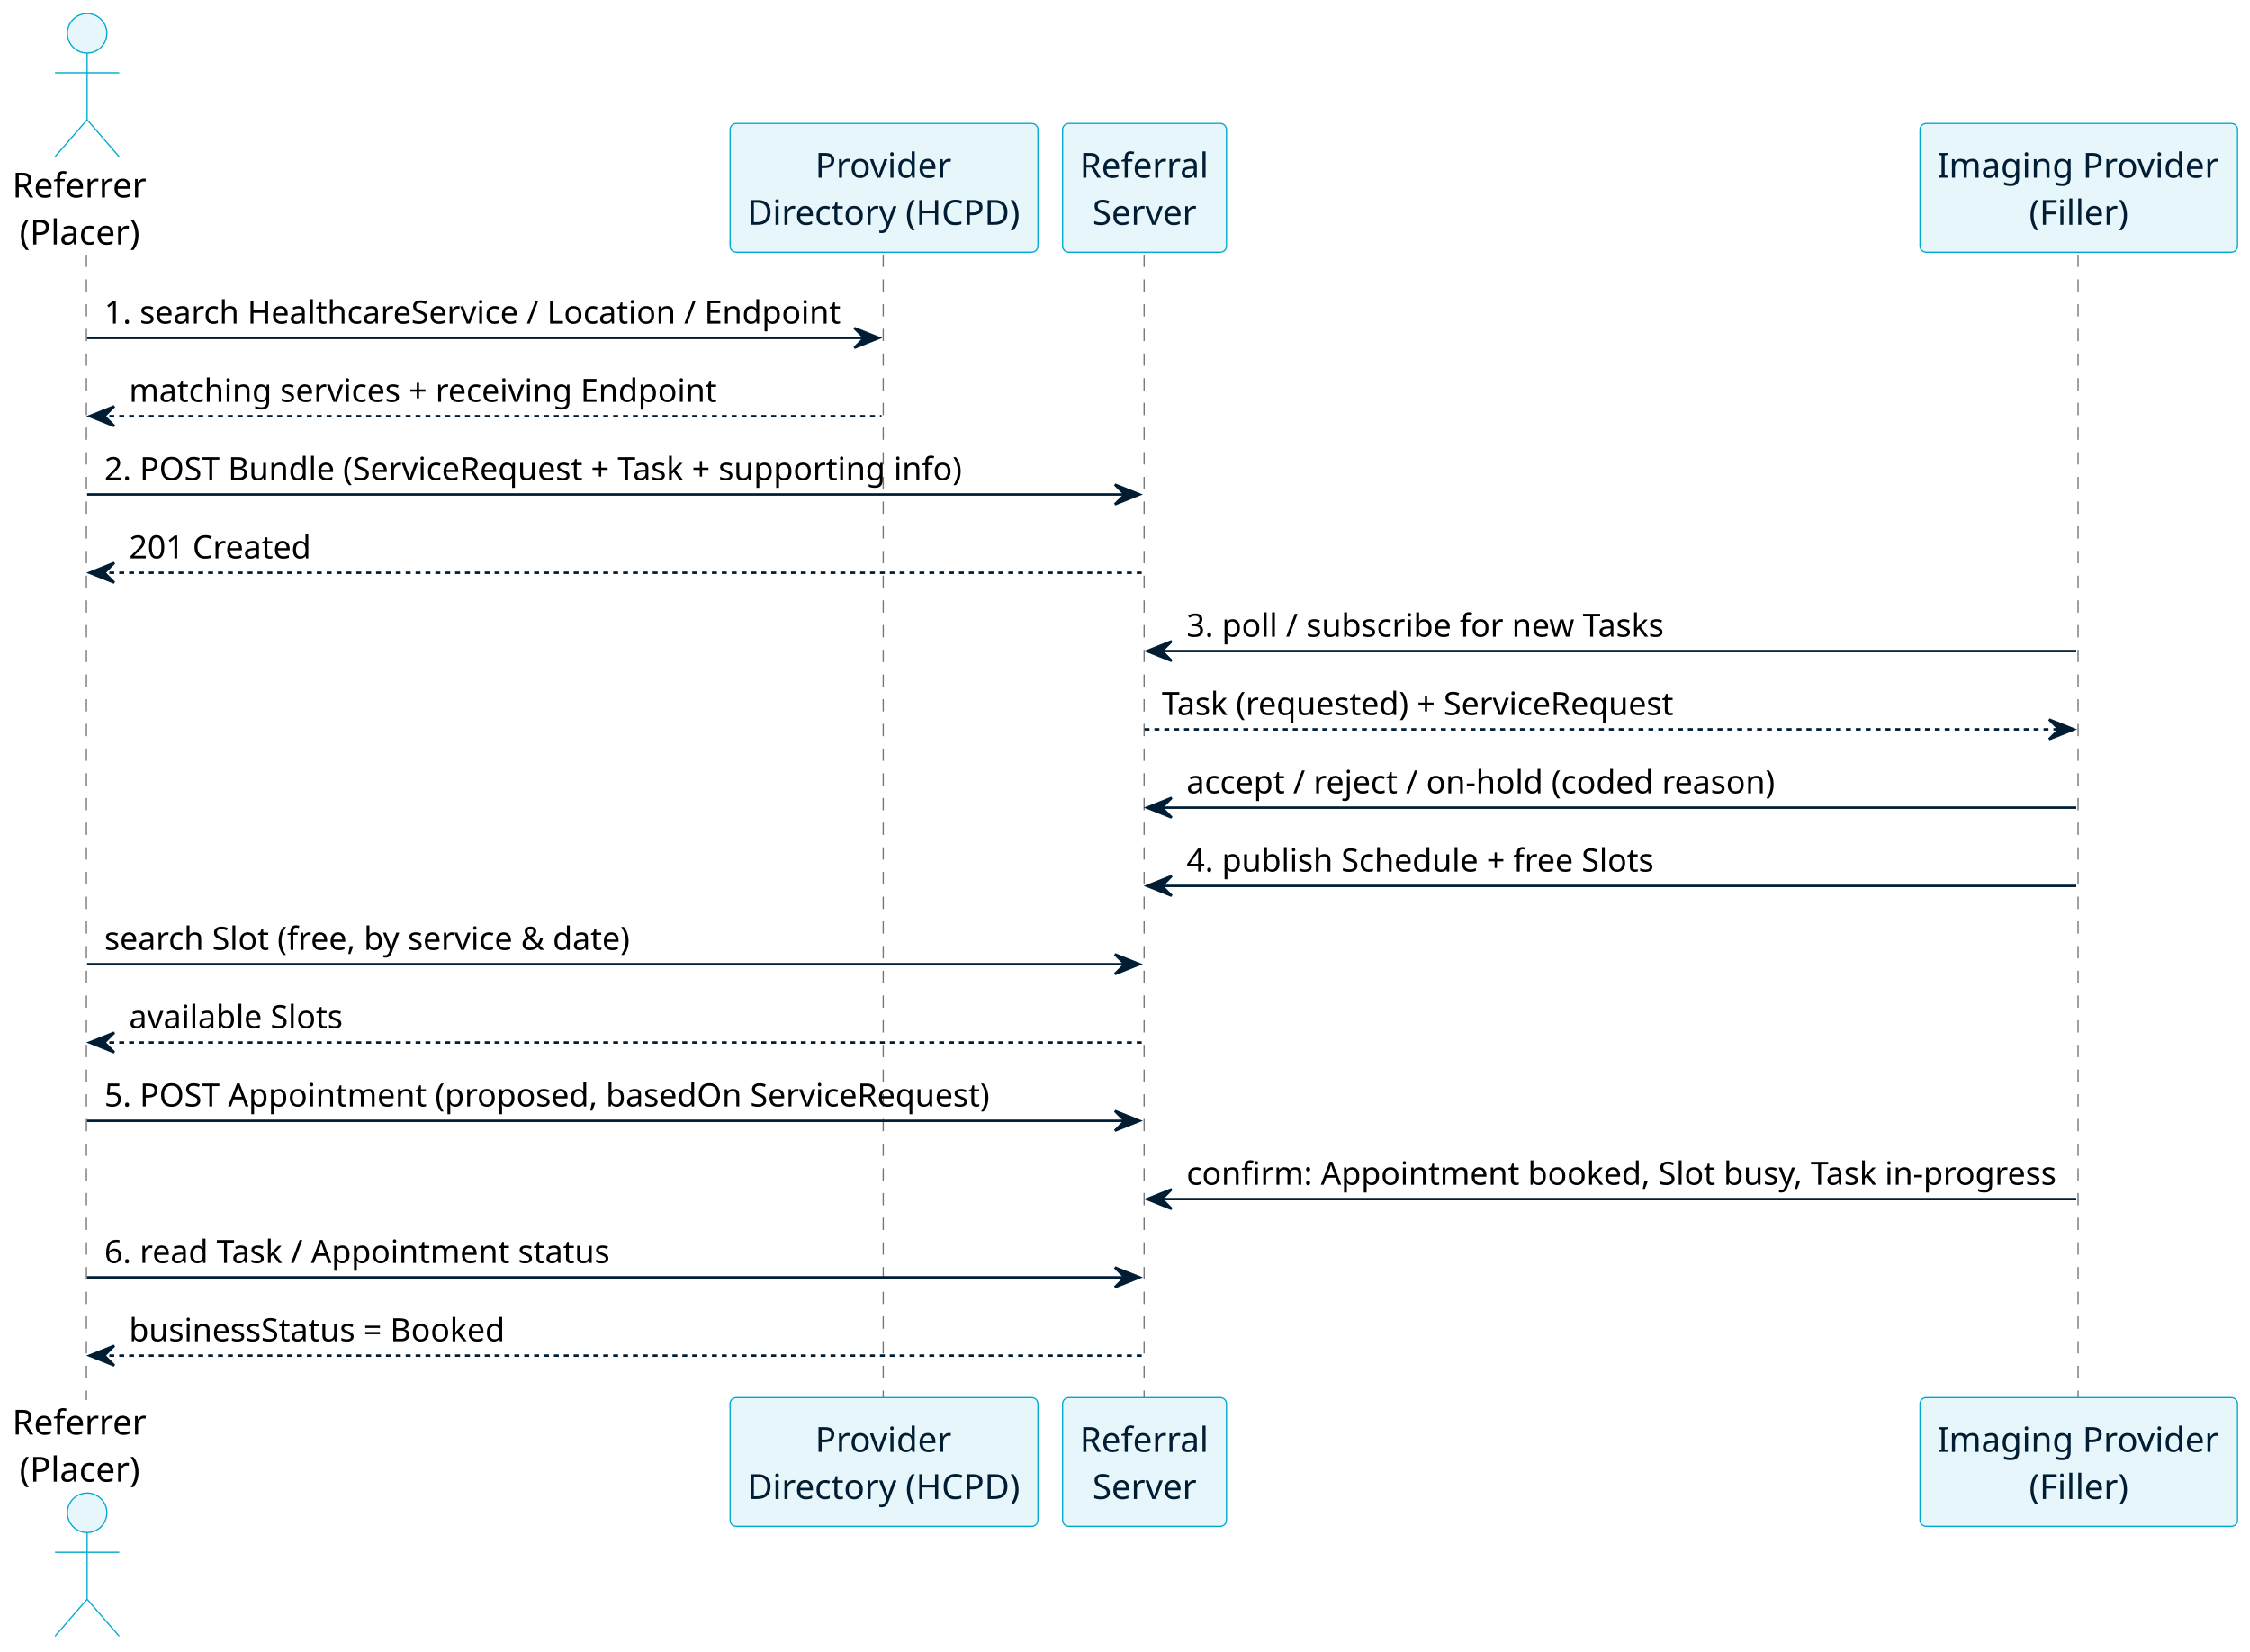
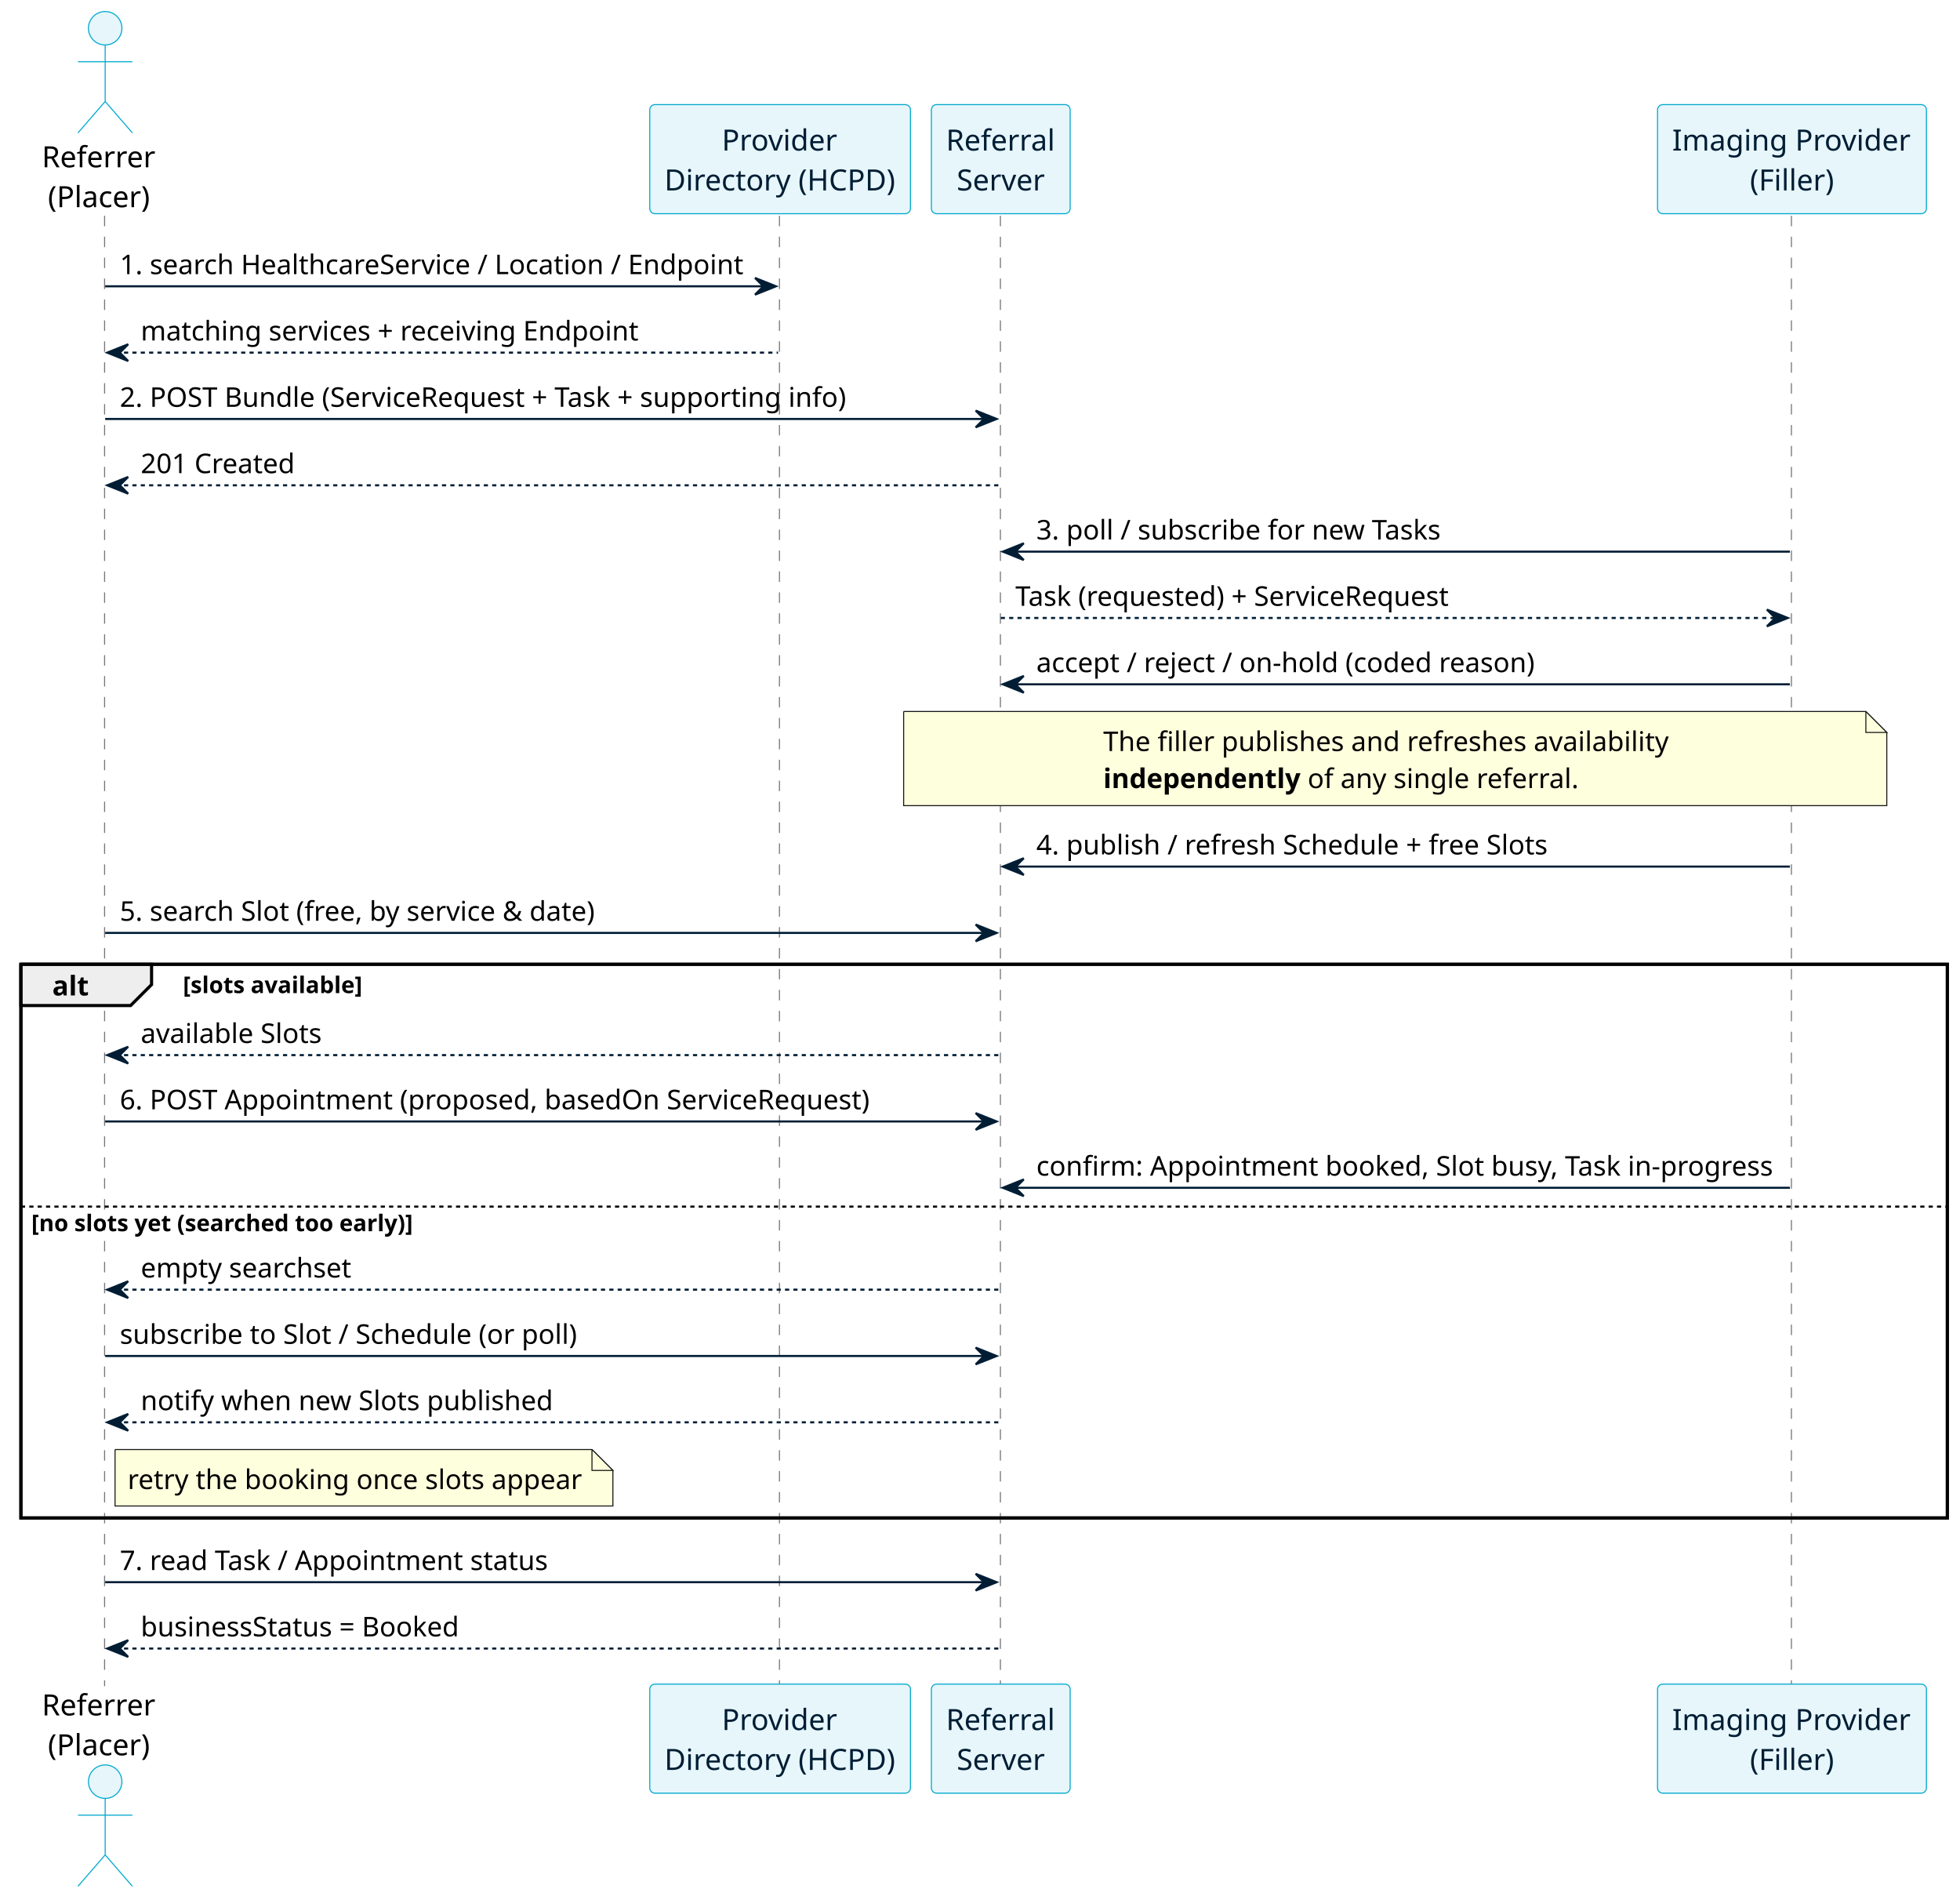
- <svg xmlns="http://www.w3.org/2000/svg" contentStyleType="text/css" data-diagram-type="SEQUENCE" height="669px" preserveAspectRatio="none" style="width:911px;height:669px;" version="1.1" viewBox="0 0 911 669" width="911px" zoomAndPan="magnify">
+ <svg xmlns="http://www.w3.org/2000/svg" contentStyleType="text/css" data-diagram-type="SEQUENCE" height="908px" preserveAspectRatio="none" style="width:937px;height:908px;" version="1.1" viewBox="0 0 937 908" width="937px" zoomAndPan="magnify">
  <defs />
  <g>
+     <rect fill="none" height="264.63" style="stroke:#000000;stroke-width:1.5;" width="920.952" x="10" y="460.902" />
    <g class="participant-lifeline" data-entity-uid="part1" data-qualified-name="R" id="part1-lifeline">
      <g>
-         <rect fill="#000000" fill-opacity="0" height="463.884" width="8" x="31.279" y="103.136" />
-         <line style="stroke:#757579;stroke-width:0.5;stroke-dasharray:5,5;" x1="35" x2="35" y1="103.136" y2="567.02" />
+         <rect fill="#000000" fill-opacity="0" height="702.808" width="8" x="46.279" y="103.136" />
+         <line style="stroke:#757579;stroke-width:0.5;stroke-dasharray:5,5;" x1="50" x2="50" y1="103.136" y2="805.944" />
      </g>
    </g>
    <g class="participant-lifeline" data-entity-uid="part2" data-qualified-name="D" id="part2-lifeline">
      <g>
-         <rect fill="#000000" fill-opacity="0" height="463.884" width="8" x="353.941" y="103.136" />
-         <line style="stroke:#757579;stroke-width:0.5;stroke-dasharray:5,5;" x1="357.627" x2="357.627" y1="103.136" y2="567.02" />
+         <rect fill="#000000" fill-opacity="0" height="702.808" width="8" x="368.941" y="103.136" />
+         <line style="stroke:#757579;stroke-width:0.5;stroke-dasharray:5,5;" x1="372.627" x2="372.627" y1="103.136" y2="805.944" />
      </g>
    </g>
    <g class="participant-lifeline" data-entity-uid="part3" data-qualified-name="S" id="part3-lifeline">
      <g>
-         <rect fill="#000000" fill-opacity="0" height="463.884" width="8" x="459.428" y="103.136" />
-         <line style="stroke:#757579;stroke-width:0.5;stroke-dasharray:5,5;" x1="463.255" x2="463.255" y1="103.136" y2="567.02" />
+         <rect fill="#000000" fill-opacity="0" height="702.808" width="8" x="474.428" y="103.136" />
+         <line style="stroke:#757579;stroke-width:0.5;stroke-dasharray:5,5;" x1="478.255" x2="478.255" y1="103.136" y2="805.944" />
      </g>
    </g>
    <g class="participant-lifeline" data-entity-uid="part4" data-qualified-name="F" id="part4-lifeline">
      <g>
-         <rect fill="#000000" fill-opacity="0" height="463.884" width="8" x="837.678" y="103.136" />
-         <line style="stroke:#757579;stroke-width:0.5;stroke-dasharray:5,5;" x1="841.404" x2="841.404" y1="103.136" y2="567.02" />
+         <rect fill="#000000" fill-opacity="0" height="702.808" width="8" x="852.678" y="103.136" />
+         <line style="stroke:#757579;stroke-width:0.5;stroke-dasharray:5,5;" x1="856.404" x2="856.404" y1="103.136" y2="805.944" />
      </g>
    </g>
    <g class="participant participant-head" data-entity-uid="part1" data-qualified-name="R" id="part1-head">
-       <text fill="#000000" font-family="Calibri" font-size="14" lengthAdjust="spacing" textLength="54.558" x="5" y="79.966">Referrer</text>
-       <text fill="#000000" font-family="Calibri" font-size="14" lengthAdjust="spacing" textLength="48.734" x="7.912" y="99.034">(Placer)</text>
-       <ellipse cx="35.279" cy="13.5" fill="#E6F6FA" rx="8" ry="8" style="stroke:#00A9CE;stroke-width:0.5;" />
-       <path d="M35.279,21.5 L35.279,48.5 M22.279,29.5 L48.279,29.5 M35.279,48.5 L22.279,63.5 M35.279,48.5 L48.279,63.5" fill="none" style="stroke:#00A9CE;stroke-width:0.5;" />
+       <text fill="#000000" font-family="Calibri" font-size="14" lengthAdjust="spacing" textLength="54.558" x="20" y="79.966">Referrer</text>
+       <text fill="#000000" font-family="Calibri" font-size="14" lengthAdjust="spacing" textLength="48.734" x="22.912" y="99.034">(Placer)</text>
+       <ellipse cx="50.279" cy="13.5" fill="#E6F6FA" rx="8" ry="8" style="stroke:#00A9CE;stroke-width:0.5;" />
+       <path d="M50.279,21.5 L50.279,48.5 M37.279,29.5 L63.279,29.5 M50.279,48.5 L37.279,63.5 M50.279,48.5 L63.279,63.5" fill="none" style="stroke:#00A9CE;stroke-width:0.5;" />
    </g>
    <g class="participant participant-tail" data-entity-uid="part1" data-qualified-name="R" id="part1-tail">
-       <text fill="#000000" font-family="Calibri" font-size="14" lengthAdjust="spacing" textLength="54.558" x="5" y="580.986">Referrer</text>
-       <text fill="#000000" font-family="Calibri" font-size="14" lengthAdjust="spacing" textLength="48.734" x="7.912" y="600.054">(Placer)</text>
-       <ellipse cx="35.279" cy="612.656" fill="#E6F6FA" rx="8" ry="8" style="stroke:#00A9CE;stroke-width:0.5;" />
-       <path d="M35.279,620.656 L35.279,647.656 M22.279,628.656 L48.279,628.656 M35.279,647.656 L22.279,662.656 M35.279,647.656 L48.279,662.656" fill="none" style="stroke:#00A9CE;stroke-width:0.5;" />
+       <text fill="#000000" font-family="Calibri" font-size="14" lengthAdjust="spacing" textLength="54.558" x="20" y="819.91">Referrer</text>
+       <text fill="#000000" font-family="Calibri" font-size="14" lengthAdjust="spacing" textLength="48.734" x="22.912" y="838.978">(Placer)</text>
+       <ellipse cx="50.279" cy="851.58" fill="#E6F6FA" rx="8" ry="8" style="stroke:#00A9CE;stroke-width:0.5;" />
+       <path d="M50.279,859.58 L50.279,886.58 M37.279,867.58 L63.279,867.58 M50.279,886.58 L37.279,901.58 M50.279,886.58 L63.279,901.58" fill="none" style="stroke:#00A9CE;stroke-width:0.5;" />
    </g>
    <g class="participant participant-head" data-entity-uid="part2" data-qualified-name="D" id="part2-head">
-       <rect fill="#E6F6FA" height="52.136" rx="2.5" ry="2.5" style="stroke:#00A9CE;stroke-width:0.5;" width="124.628" x="295.627" y="50" />
-       <text fill="#001D34" font-family="Calibri" font-size="14" lengthAdjust="spacing" textLength="55.734" x="330.074" y="71.966">Provider</text>
-       <text fill="#001D34" font-family="Calibri" font-size="14" lengthAdjust="spacing" textLength="110.628" x="302.627" y="91.034">Directory (HCPD)</text>
+       <rect fill="#E6F6FA" height="52.136" rx="2.5" ry="2.5" style="stroke:#00A9CE;stroke-width:0.5;" width="124.628" x="310.627" y="50" />
+       <text fill="#001D34" font-family="Calibri" font-size="14" lengthAdjust="spacing" textLength="55.734" x="345.074" y="71.966">Provider</text>
+       <text fill="#001D34" font-family="Calibri" font-size="14" lengthAdjust="spacing" textLength="110.628" x="317.627" y="91.034">Directory (HCPD)</text>
    </g>
    <g class="participant participant-tail" data-entity-uid="part2" data-qualified-name="D" id="part2-tail">
-       <rect fill="#E6F6FA" height="52.136" rx="2.5" ry="2.5" style="stroke:#00A9CE;stroke-width:0.5;" width="124.628" x="295.627" y="566.02" />
-       <text fill="#001D34" font-family="Calibri" font-size="14" lengthAdjust="spacing" textLength="55.734" x="330.074" y="587.986">Provider</text>
-       <text fill="#001D34" font-family="Calibri" font-size="14" lengthAdjust="spacing" textLength="110.628" x="302.627" y="607.054">Directory (HCPD)</text>
+       <rect fill="#E6F6FA" height="52.136" rx="2.5" ry="2.5" style="stroke:#00A9CE;stroke-width:0.5;" width="124.628" x="310.627" y="804.944" />
+       <text fill="#001D34" font-family="Calibri" font-size="14" lengthAdjust="spacing" textLength="55.734" x="345.074" y="826.91">Provider</text>
+       <text fill="#001D34" font-family="Calibri" font-size="14" lengthAdjust="spacing" textLength="110.628" x="317.627" y="845.978">Directory (HCPD)</text>
    </g>
    <g class="participant participant-head" data-entity-uid="part3" data-qualified-name="S" id="part3-head">
-       <rect fill="#E6F6FA" height="52.136" rx="2.5" ry="2.5" style="stroke:#00A9CE;stroke-width:0.5;" width="66.346" x="430.255" y="50" />
-       <text fill="#001D34" font-family="Calibri" font-size="14" lengthAdjust="spacing" textLength="52.346" x="437.255" y="71.966">Referral</text>
-       <text fill="#001D34" font-family="Calibri" font-size="14" lengthAdjust="spacing" textLength="42.154" x="442.351" y="91.034">Server</text>
+       <rect fill="#E6F6FA" height="52.136" rx="2.5" ry="2.5" style="stroke:#00A9CE;stroke-width:0.5;" width="66.346" x="445.255" y="50" />
+       <text fill="#001D34" font-family="Calibri" font-size="14" lengthAdjust="spacing" textLength="52.346" x="452.255" y="71.966">Referral</text>
+       <text fill="#001D34" font-family="Calibri" font-size="14" lengthAdjust="spacing" textLength="42.154" x="457.351" y="91.034">Server</text>
    </g>
    <g class="participant participant-tail" data-entity-uid="part3" data-qualified-name="S" id="part3-tail">
-       <rect fill="#E6F6FA" height="52.136" rx="2.5" ry="2.5" style="stroke:#00A9CE;stroke-width:0.5;" width="66.346" x="430.255" y="566.02" />
-       <text fill="#001D34" font-family="Calibri" font-size="14" lengthAdjust="spacing" textLength="52.346" x="437.255" y="587.986">Referral</text>
-       <text fill="#001D34" font-family="Calibri" font-size="14" lengthAdjust="spacing" textLength="42.154" x="442.351" y="607.054">Server</text>
+       <rect fill="#E6F6FA" height="52.136" rx="2.5" ry="2.5" style="stroke:#00A9CE;stroke-width:0.5;" width="66.346" x="445.255" y="804.944" />
+       <text fill="#001D34" font-family="Calibri" font-size="14" lengthAdjust="spacing" textLength="52.346" x="452.255" y="826.91">Referral</text>
+       <text fill="#001D34" font-family="Calibri" font-size="14" lengthAdjust="spacing" textLength="42.154" x="457.351" y="845.978">Server</text>
    </g>
    <g class="participant participant-head" data-entity-uid="part4" data-qualified-name="F" id="part4-head">
-       <rect fill="#E6F6FA" height="52.136" rx="2.5" ry="2.5" style="stroke:#00A9CE;stroke-width:0.5;" width="128.548" x="777.404" y="50" />
-       <text fill="#001D34" font-family="Calibri" font-size="14" lengthAdjust="spacing" textLength="114.548" x="784.404" y="71.966">Imaging Provider</text>
-       <text fill="#001D34" font-family="Calibri" font-size="14" lengthAdjust="spacing" textLength="40.18" x="821.588" y="91.034">(Filler)</text>
+       <rect fill="#E6F6FA" height="52.136" rx="2.5" ry="2.5" style="stroke:#00A9CE;stroke-width:0.5;" width="128.548" x="792.404" y="50" />
+       <text fill="#001D34" font-family="Calibri" font-size="14" lengthAdjust="spacing" textLength="114.548" x="799.404" y="71.966">Imaging Provider</text>
+       <text fill="#001D34" font-family="Calibri" font-size="14" lengthAdjust="spacing" textLength="40.18" x="836.588" y="91.034">(Filler)</text>
    </g>
    <g class="participant participant-tail" data-entity-uid="part4" data-qualified-name="F" id="part4-tail">
-       <rect fill="#E6F6FA" height="52.136" rx="2.5" ry="2.5" style="stroke:#00A9CE;stroke-width:0.5;" width="128.548" x="777.404" y="566.02" />
-       <text fill="#001D34" font-family="Calibri" font-size="14" lengthAdjust="spacing" textLength="114.548" x="784.404" y="587.986">Imaging Provider</text>
-       <text fill="#001D34" font-family="Calibri" font-size="14" lengthAdjust="spacing" textLength="40.18" x="821.588" y="607.054">(Filler)</text>
+       <rect fill="#E6F6FA" height="52.136" rx="2.5" ry="2.5" style="stroke:#00A9CE;stroke-width:0.5;" width="128.548" x="792.404" y="804.944" />
+       <text fill="#001D34" font-family="Calibri" font-size="14" lengthAdjust="spacing" textLength="114.548" x="799.404" y="826.91">Imaging Provider</text>
+       <text fill="#001D34" font-family="Calibri" font-size="14" lengthAdjust="spacing" textLength="40.18" x="836.588" y="845.978">(Filler)</text>
    </g>
    <g class="message" data-entity-1="part1" data-entity-2="part2" id="msg1">
-       <polygon fill="#001D34" points="345.941,132.842,355.941,136.842,345.941,140.842,349.941,136.842" style="stroke:#001D34;stroke-width:1;" />
-       <line style="stroke:#001D34;stroke-width:1;" x1="35.279" x2="351.941" y1="136.842" y2="136.842" />
-       <text fill="#000000" font-family="Calibri" font-size="13" lengthAdjust="spacing" textLength="298.662" x="42.279" y="131.033">1. search HealthcareService / Location / Endpoint</text>
+       <polygon fill="#001D34" points="360.941,132.842,370.941,136.842,360.941,140.842,364.941,136.842" style="stroke:#001D34;stroke-width:1;" />
+       <line style="stroke:#001D34;stroke-width:1;" x1="50.279" x2="366.941" y1="136.842" y2="136.842" />
+       <text fill="#000000" font-family="Calibri" font-size="13" lengthAdjust="spacing" textLength="298.662" x="57.279" y="131.033">1. search HealthcareService / Location / Endpoint</text>
    </g>
    <g class="message" data-entity-1="part2" data-entity-2="part1" id="msg2">
-       <polygon fill="#001D34" points="46.279,164.548,36.279,168.548,46.279,172.548,42.279,168.548" style="stroke:#001D34;stroke-width:1;" />
-       <line style="stroke:#001D34;stroke-width:1;stroke-dasharray:2,2;" x1="40.279" x2="356.941" y1="168.548" y2="168.548" />
-       <text fill="#000000" font-family="Calibri" font-size="13" lengthAdjust="spacing" textLength="238.251" x="52.279" y="162.739">matching services + receiving Endpoint</text>
+       <polygon fill="#001D34" points="61.279,164.548,51.279,168.548,61.279,172.548,57.279,168.548" style="stroke:#001D34;stroke-width:1;" />
+       <line style="stroke:#001D34;stroke-width:1;stroke-dasharray:2,2;" x1="55.279" x2="371.941" y1="168.548" y2="168.548" />
+       <text fill="#000000" font-family="Calibri" font-size="13" lengthAdjust="spacing" textLength="238.251" x="67.279" y="162.739">matching services + receiving Endpoint</text>
    </g>
    <g class="message" data-entity-1="part1" data-entity-2="part3" id="msg3">
-       <polygon fill="#001D34" points="451.428,196.254,461.428,200.254,451.428,204.254,455.428,200.254" style="stroke:#001D34;stroke-width:1;" />
-       <line style="stroke:#001D34;stroke-width:1;" x1="35.279" x2="457.428" y1="200.254" y2="200.254" />
-       <text fill="#000000" font-family="Calibri" font-size="13" lengthAdjust="spacing" textLength="348.257" x="42.279" y="194.445">2. POST Bundle (ServiceRequest + Task + supporting info)</text>
+       <polygon fill="#001D34" points="466.428,196.254,476.428,200.254,466.428,204.254,470.428,200.254" style="stroke:#001D34;stroke-width:1;" />
+       <line style="stroke:#001D34;stroke-width:1;" x1="50.279" x2="472.428" y1="200.254" y2="200.254" />
+       <text fill="#000000" font-family="Calibri" font-size="13" lengthAdjust="spacing" textLength="348.257" x="57.279" y="194.445">2. POST Bundle (ServiceRequest + Task + supporting info)</text>
    </g>
    <g class="message" data-entity-1="part3" data-entity-2="part1" id="msg4">
-       <polygon fill="#001D34" points="46.279,227.96,36.279,231.96,46.279,235.96,42.279,231.96" style="stroke:#001D34;stroke-width:1;" />
-       <line style="stroke:#001D34;stroke-width:1;stroke-dasharray:2,2;" x1="40.279" x2="462.428" y1="231.96" y2="231.96" />
-       <text fill="#000000" font-family="Calibri" font-size="13" lengthAdjust="spacing" textLength="73.918" x="52.279" y="226.151">201 Created</text>
+       <polygon fill="#001D34" points="61.279,227.96,51.279,231.96,61.279,235.96,57.279,231.96" style="stroke:#001D34;stroke-width:1;" />
+       <line style="stroke:#001D34;stroke-width:1;stroke-dasharray:2,2;" x1="55.279" x2="477.428" y1="231.96" y2="231.96" />
+       <text fill="#000000" font-family="Calibri" font-size="13" lengthAdjust="spacing" textLength="73.918" x="67.279" y="226.151">201 Created</text>
    </g>
    <g class="message" data-entity-1="part4" data-entity-2="part3" id="msg5">
-       <polygon fill="#001D34" points="474.428,259.666,464.428,263.666,474.428,267.666,470.428,263.666" style="stroke:#001D34;stroke-width:1;" />
-       <line style="stroke:#001D34;stroke-width:1;" x1="468.428" x2="840.678" y1="263.666" y2="263.666" />
-       <text fill="#000000" font-family="Calibri" font-size="13" lengthAdjust="spacing" textLength="194.584" x="480.428" y="257.857">3. poll / subscribe for new Tasks</text>
+       <polygon fill="#001D34" points="489.428,259.666,479.428,263.666,489.428,267.666,485.428,263.666" style="stroke:#001D34;stroke-width:1;" />
+       <line style="stroke:#001D34;stroke-width:1;" x1="483.428" x2="855.678" y1="263.666" y2="263.666" />
+       <text fill="#000000" font-family="Calibri" font-size="13" lengthAdjust="spacing" textLength="194.584" x="495.428" y="257.857">3. poll / subscribe for new Tasks</text>
    </g>
    <g class="message" data-entity-1="part3" data-entity-2="part4" id="msg6">
-       <polygon fill="#001D34" points="829.678,291.372,839.678,295.372,829.678,299.372,833.678,295.372" style="stroke:#001D34;stroke-width:1;" />
-       <line style="stroke:#001D34;stroke-width:1;stroke-dasharray:2,2;" x1="463.428" x2="835.678" y1="295.372" y2="295.372" />
-       <text fill="#000000" font-family="Calibri" font-size="13" lengthAdjust="spacing" textLength="208.442" x="470.428" y="289.563">Task (requested) + ServiceRequest</text>
+       <polygon fill="#001D34" points="844.678,291.372,854.678,295.372,844.678,299.372,848.678,295.372" style="stroke:#001D34;stroke-width:1;" />
+       <line style="stroke:#001D34;stroke-width:1;stroke-dasharray:2,2;" x1="478.428" x2="850.678" y1="295.372" y2="295.372" />
+       <text fill="#000000" font-family="Calibri" font-size="13" lengthAdjust="spacing" textLength="208.442" x="485.428" y="289.563">Task (requested) + ServiceRequest</text>
    </g>
    <g class="message" data-entity-1="part4" data-entity-2="part3" id="msg7">
-       <polygon fill="#001D34" points="474.428,323.078,464.428,327.078,474.428,331.078,470.428,327.078" style="stroke:#001D34;stroke-width:1;" />
-       <line style="stroke:#001D34;stroke-width:1;" x1="468.428" x2="840.678" y1="327.078" y2="327.078" />
-       <text fill="#000000" font-family="Calibri" font-size="13" lengthAdjust="spacing" textLength="238.745" x="480.428" y="321.269">accept / reject / on-hold (coded reason)</text>
+       <polygon fill="#001D34" points="489.428,323.078,479.428,327.078,489.428,331.078,485.428,327.078" style="stroke:#001D34;stroke-width:1;" />
+       <line style="stroke:#001D34;stroke-width:1;" x1="483.428" x2="855.678" y1="327.078" y2="327.078" />
+       <text fill="#000000" font-family="Calibri" font-size="13" lengthAdjust="spacing" textLength="238.745" x="495.428" y="321.269">accept / reject / on-hold (coded reason)</text>
    </g>
+     <path d="M432,340.078 L432,385.078 L902,385.078 L902,350.078 L892,340.078 L432,340.078" fill="#FEFFDD" style="stroke:#181818;stroke-width:0.5;" />
+     <path d="M892,340.078 L892,350.078 L902,350.078 L892,340.078" fill="#FEFFDD" style="stroke:#181818;stroke-width:0.5;" />
+     <text fill="#000000" font-family="Calibri" font-size="13" lengthAdjust="spacing" textLength="270.868" x="527.414" y="358.975">The filler publishes and refreshes availability</text>
+     <text fill="#000000" font-family="Calibri" font-size="13" font-weight="bold" lengthAdjust="spacing" textLength="94.328" x="527.414" y="376.681">independently</text>
+     <text fill="#000000" font-family="Calibri" font-size="13" lengthAdjust="spacing" textLength="130.104" x="625.122" y="376.681">of any single referral.</text>
    <g class="message" data-entity-1="part4" data-entity-2="part3" id="msg8">
-       <polygon fill="#001D34" points="474.428,354.784,464.428,358.784,474.428,362.784,470.428,358.784" style="stroke:#001D34;stroke-width:1;" />
-       <line style="stroke:#001D34;stroke-width:1;" x1="468.428" x2="840.678" y1="358.784" y2="358.784" />
-       <text fill="#000000" font-family="Calibri" font-size="13" lengthAdjust="spacing" textLength="189.488" x="480.428" y="352.975">4. publish Schedule + free Slots</text>
+       <polygon fill="#001D34" points="489.428,410.196,479.428,414.196,489.428,418.196,485.428,414.196" style="stroke:#001D34;stroke-width:1;" />
+       <line style="stroke:#001D34;stroke-width:1;" x1="483.428" x2="855.678" y1="414.196" y2="414.196" />
+       <text fill="#000000" font-family="Calibri" font-size="13" lengthAdjust="spacing" textLength="245.219" x="495.428" y="408.387">4. publish / refresh Schedule + free Slots</text>
    </g>
    <g class="message" data-entity-1="part1" data-entity-2="part3" id="msg9">
-       <polygon fill="#001D34" points="451.428,386.49,461.428,390.49,451.428,394.49,455.428,390.49" style="stroke:#001D34;stroke-width:1;" />
-       <line style="stroke:#001D34;stroke-width:1;" x1="35.279" x2="457.428" y1="390.49" y2="390.49" />
-       <text fill="#000000" font-family="Calibri" font-size="13" lengthAdjust="spacing" textLength="213.525" x="42.279" y="384.681">search Slot (free, by service &amp; date)</text>
+       <polygon fill="#001D34" points="466.428,441.902,476.428,445.902,466.428,449.902,470.428,445.902" style="stroke:#001D34;stroke-width:1;" />
+       <line style="stroke:#001D34;stroke-width:1;" x1="50.279" x2="472.428" y1="445.902" y2="445.902" />
+       <text fill="#000000" font-family="Calibri" font-size="13" lengthAdjust="spacing" textLength="227.825" x="57.279" y="440.093">5. search Slot (free, by service &amp; date)</text>
    </g>
+     <path d="M10,460.902 L72.459,460.902 L72.459,470.608 L62.459,480.608 L10,480.608 L10,460.902" fill="#EEEEEE" style="stroke:#000000;stroke-width:1.5;" />
+     <rect fill="none" height="264.63" style="stroke:#000000;stroke-width:1.5;" width="920.952" x="10" y="460.902" />
+     <text fill="#000000" font-family="Calibri" font-size="13" font-weight="bold" lengthAdjust="spacing" textLength="17.459" x="25" y="475.799">alt</text>
+     <text fill="#000000" font-family="Calibri" font-size="11" font-weight="bold" lengthAdjust="spacing" textLength="85.733" x="87.459" y="474.661">[slots available]</text>
    <g class="message" data-entity-1="part3" data-entity-2="part1" id="msg10">
-       <polygon fill="#001D34" points="46.279,418.196,36.279,422.196,46.279,426.196,42.279,422.196" style="stroke:#001D34;stroke-width:1;" />
-       <line style="stroke:#001D34;stroke-width:1;stroke-dasharray:2,2;" x1="40.279" x2="462.428" y1="422.196" y2="422.196" />
-       <text fill="#000000" font-family="Calibri" font-size="13" lengthAdjust="spacing" textLength="86.528" x="52.279" y="416.387">available Slots</text>
+       <polygon fill="#001D34" points="61.279,500.314,51.279,504.314,61.279,508.314,57.279,504.314" style="stroke:#001D34;stroke-width:1;" />
+       <line style="stroke:#001D34;stroke-width:1;stroke-dasharray:2,2;" x1="55.279" x2="477.428" y1="504.314" y2="504.314" />
+       <text fill="#000000" font-family="Calibri" font-size="13" lengthAdjust="spacing" textLength="86.528" x="67.279" y="498.505">available Slots</text>
    </g>
    <g class="message" data-entity-1="part1" data-entity-2="part3" id="msg11">
-       <polygon fill="#001D34" points="451.428,449.902,461.428,453.902,451.428,457.902,455.428,453.902" style="stroke:#001D34;stroke-width:1;" />
-       <line style="stroke:#001D34;stroke-width:1;" x1="35.279" x2="457.428" y1="453.902" y2="453.902" />
-       <text fill="#000000" font-family="Calibri" font-size="13" lengthAdjust="spacing" textLength="358.683" x="42.279" y="448.093">5. POST Appointment (proposed, basedOn ServiceRequest)</text>
+       <polygon fill="#001D34" points="466.428,532.02,476.428,536.02,466.428,540.02,470.428,536.02" style="stroke:#001D34;stroke-width:1;" />
+       <line style="stroke:#001D34;stroke-width:1;" x1="50.279" x2="472.428" y1="536.02" y2="536.02" />
+       <text fill="#000000" font-family="Calibri" font-size="13" lengthAdjust="spacing" textLength="358.683" x="57.279" y="530.211">6. POST Appointment (proposed, basedOn ServiceRequest)</text>
    </g>
    <g class="message" data-entity-1="part4" data-entity-2="part3" id="msg12">
-       <polygon fill="#001D34" points="474.428,481.608,464.428,485.608,474.428,489.608,470.428,485.608" style="stroke:#001D34;stroke-width:1;" />
-       <line style="stroke:#001D34;stroke-width:1;" x1="468.428" x2="840.678" y1="485.608" y2="485.608" />
-       <text fill="#000000" font-family="Calibri" font-size="13" lengthAdjust="spacing" textLength="354.25" x="480.428" y="479.799">confirm: Appointment booked, Slot busy, Task in-progress</text>
+       <polygon fill="#001D34" points="489.428,563.726,479.428,567.726,489.428,571.726,485.428,567.726" style="stroke:#001D34;stroke-width:1;" />
+       <line style="stroke:#001D34;stroke-width:1;" x1="483.428" x2="855.678" y1="567.726" y2="567.726" />
+       <text fill="#000000" font-family="Calibri" font-size="13" lengthAdjust="spacing" textLength="354.25" x="495.428" y="561.917">confirm: Appointment booked, Slot busy, Task in-progress</text>
    </g>
-     <g class="message" data-entity-1="part1" data-entity-2="part3" id="msg13">
-       <polygon fill="#001D34" points="451.428,513.314,461.428,517.314,451.428,521.314,455.428,517.314" style="stroke:#001D34;stroke-width:1;" />
-       <line style="stroke:#001D34;stroke-width:1;" x1="35.279" x2="457.428" y1="517.314" y2="517.314" />
-       <text fill="#000000" font-family="Calibri" font-size="13" lengthAdjust="spacing" textLength="205.959" x="42.279" y="511.505">6. read Task / Appointment status</text>
+     <line style="stroke:#000000;stroke-width:1;stroke-dasharray:2,2;" x1="10" x2="930.952" y1="576.726" y2="576.726" />
+     <text fill="#000000" font-family="Calibri" font-size="11" font-weight="bold" lengthAdjust="spacing" textLength="182.577" x="15" y="588.485">[no slots yet (searched too early)]</text>
+     <g class="message" data-entity-1="part3" data-entity-2="part1" id="msg13">
+       <polygon fill="#001D34" points="61.279,612.414,51.279,616.414,61.279,620.414,57.279,616.414" style="stroke:#001D34;stroke-width:1;" />
+       <line style="stroke:#001D34;stroke-width:1;stroke-dasharray:2,2;" x1="55.279" x2="477.428" y1="616.414" y2="616.414" />
+       <text fill="#000000" font-family="Calibri" font-size="13" lengthAdjust="spacing" textLength="100.932" x="67.279" y="610.605">empty searchset</text>
    </g>
-     <g class="message" data-entity-1="part3" data-entity-2="part1" id="msg14">
-       <polygon fill="#001D34" points="46.279,545.02,36.279,549.02,46.279,553.02,42.279,549.02" style="stroke:#001D34;stroke-width:1;" />
-       <line style="stroke:#001D34;stroke-width:1;stroke-dasharray:2,2;" x1="40.279" x2="462.428" y1="549.02" y2="549.02" />
-       <text fill="#000000" font-family="Calibri" font-size="13" lengthAdjust="spacing" textLength="152.152" x="52.279" y="543.211">businessStatus = Booked</text>
+     <g class="message" data-entity-1="part1" data-entity-2="part3" id="msg14">
+       <polygon fill="#001D34" points="466.428,644.12,476.428,648.12,466.428,652.12,470.428,648.12" style="stroke:#001D34;stroke-width:1;" />
+       <line style="stroke:#001D34;stroke-width:1;" x1="50.279" x2="472.428" y1="648.12" y2="648.12" />
+       <text fill="#000000" font-family="Calibri" font-size="13" lengthAdjust="spacing" textLength="218.556" x="57.279" y="642.311">subscribe to Slot / Schedule (or poll)</text>
+     </g>
+     <g class="message" data-entity-1="part3" data-entity-2="part1" id="msg15">
+       <polygon fill="#001D34" points="61.279,675.826,51.279,679.826,61.279,683.826,57.279,679.826" style="stroke:#001D34;stroke-width:1;" />
+       <line style="stroke:#001D34;stroke-width:1;stroke-dasharray:2,2;" x1="55.279" x2="477.428" y1="679.826" y2="679.826" />
+       <text fill="#000000" font-family="Calibri" font-size="13" lengthAdjust="spacing" textLength="197.366" x="67.279" y="674.017">notify when new Slots published</text>
+     </g>
+     <path d="M55,692.826 L55,719.826 L293,719.826 L293,702.826 L283,692.826 L55,692.826" fill="#FEFFDD" style="stroke:#181818;stroke-width:0.5;" />
+     <path d="M283,692.826 L283,702.826 L293,702.826 L283,692.826" fill="#FEFFDD" style="stroke:#181818;stroke-width:0.5;" />
+     <text fill="#000000" font-family="Calibri" font-size="13" lengthAdjust="spacing" textLength="217.516" x="61" y="711.723">retry the booking once slots appear</text>
+     <g class="message" data-entity-1="part1" data-entity-2="part3" id="msg16">
+       <polygon fill="#001D34" points="466.428,752.238,476.428,756.238,466.428,760.238,470.428,756.238" style="stroke:#001D34;stroke-width:1;" />
+       <line style="stroke:#001D34;stroke-width:1;" x1="50.279" x2="472.428" y1="756.238" y2="756.238" />
+       <text fill="#000000" font-family="Calibri" font-size="13" lengthAdjust="spacing" textLength="205.959" x="57.279" y="750.429">7. read Task / Appointment status</text>
+     </g>
+     <g class="message" data-entity-1="part3" data-entity-2="part1" id="msg17">
+       <polygon fill="#001D34" points="61.279,783.944,51.279,787.944,61.279,791.944,57.279,787.944" style="stroke:#001D34;stroke-width:1;" />
+       <line style="stroke:#001D34;stroke-width:1;stroke-dasharray:2,2;" x1="55.279" x2="477.428" y1="787.944" y2="787.944" />
+       <text fill="#000000" font-family="Calibri" font-size="13" lengthAdjust="spacing" textLength="152.152" x="67.279" y="782.135">businessStatus = Booked</text>
    </g>
  </g>
</svg>
